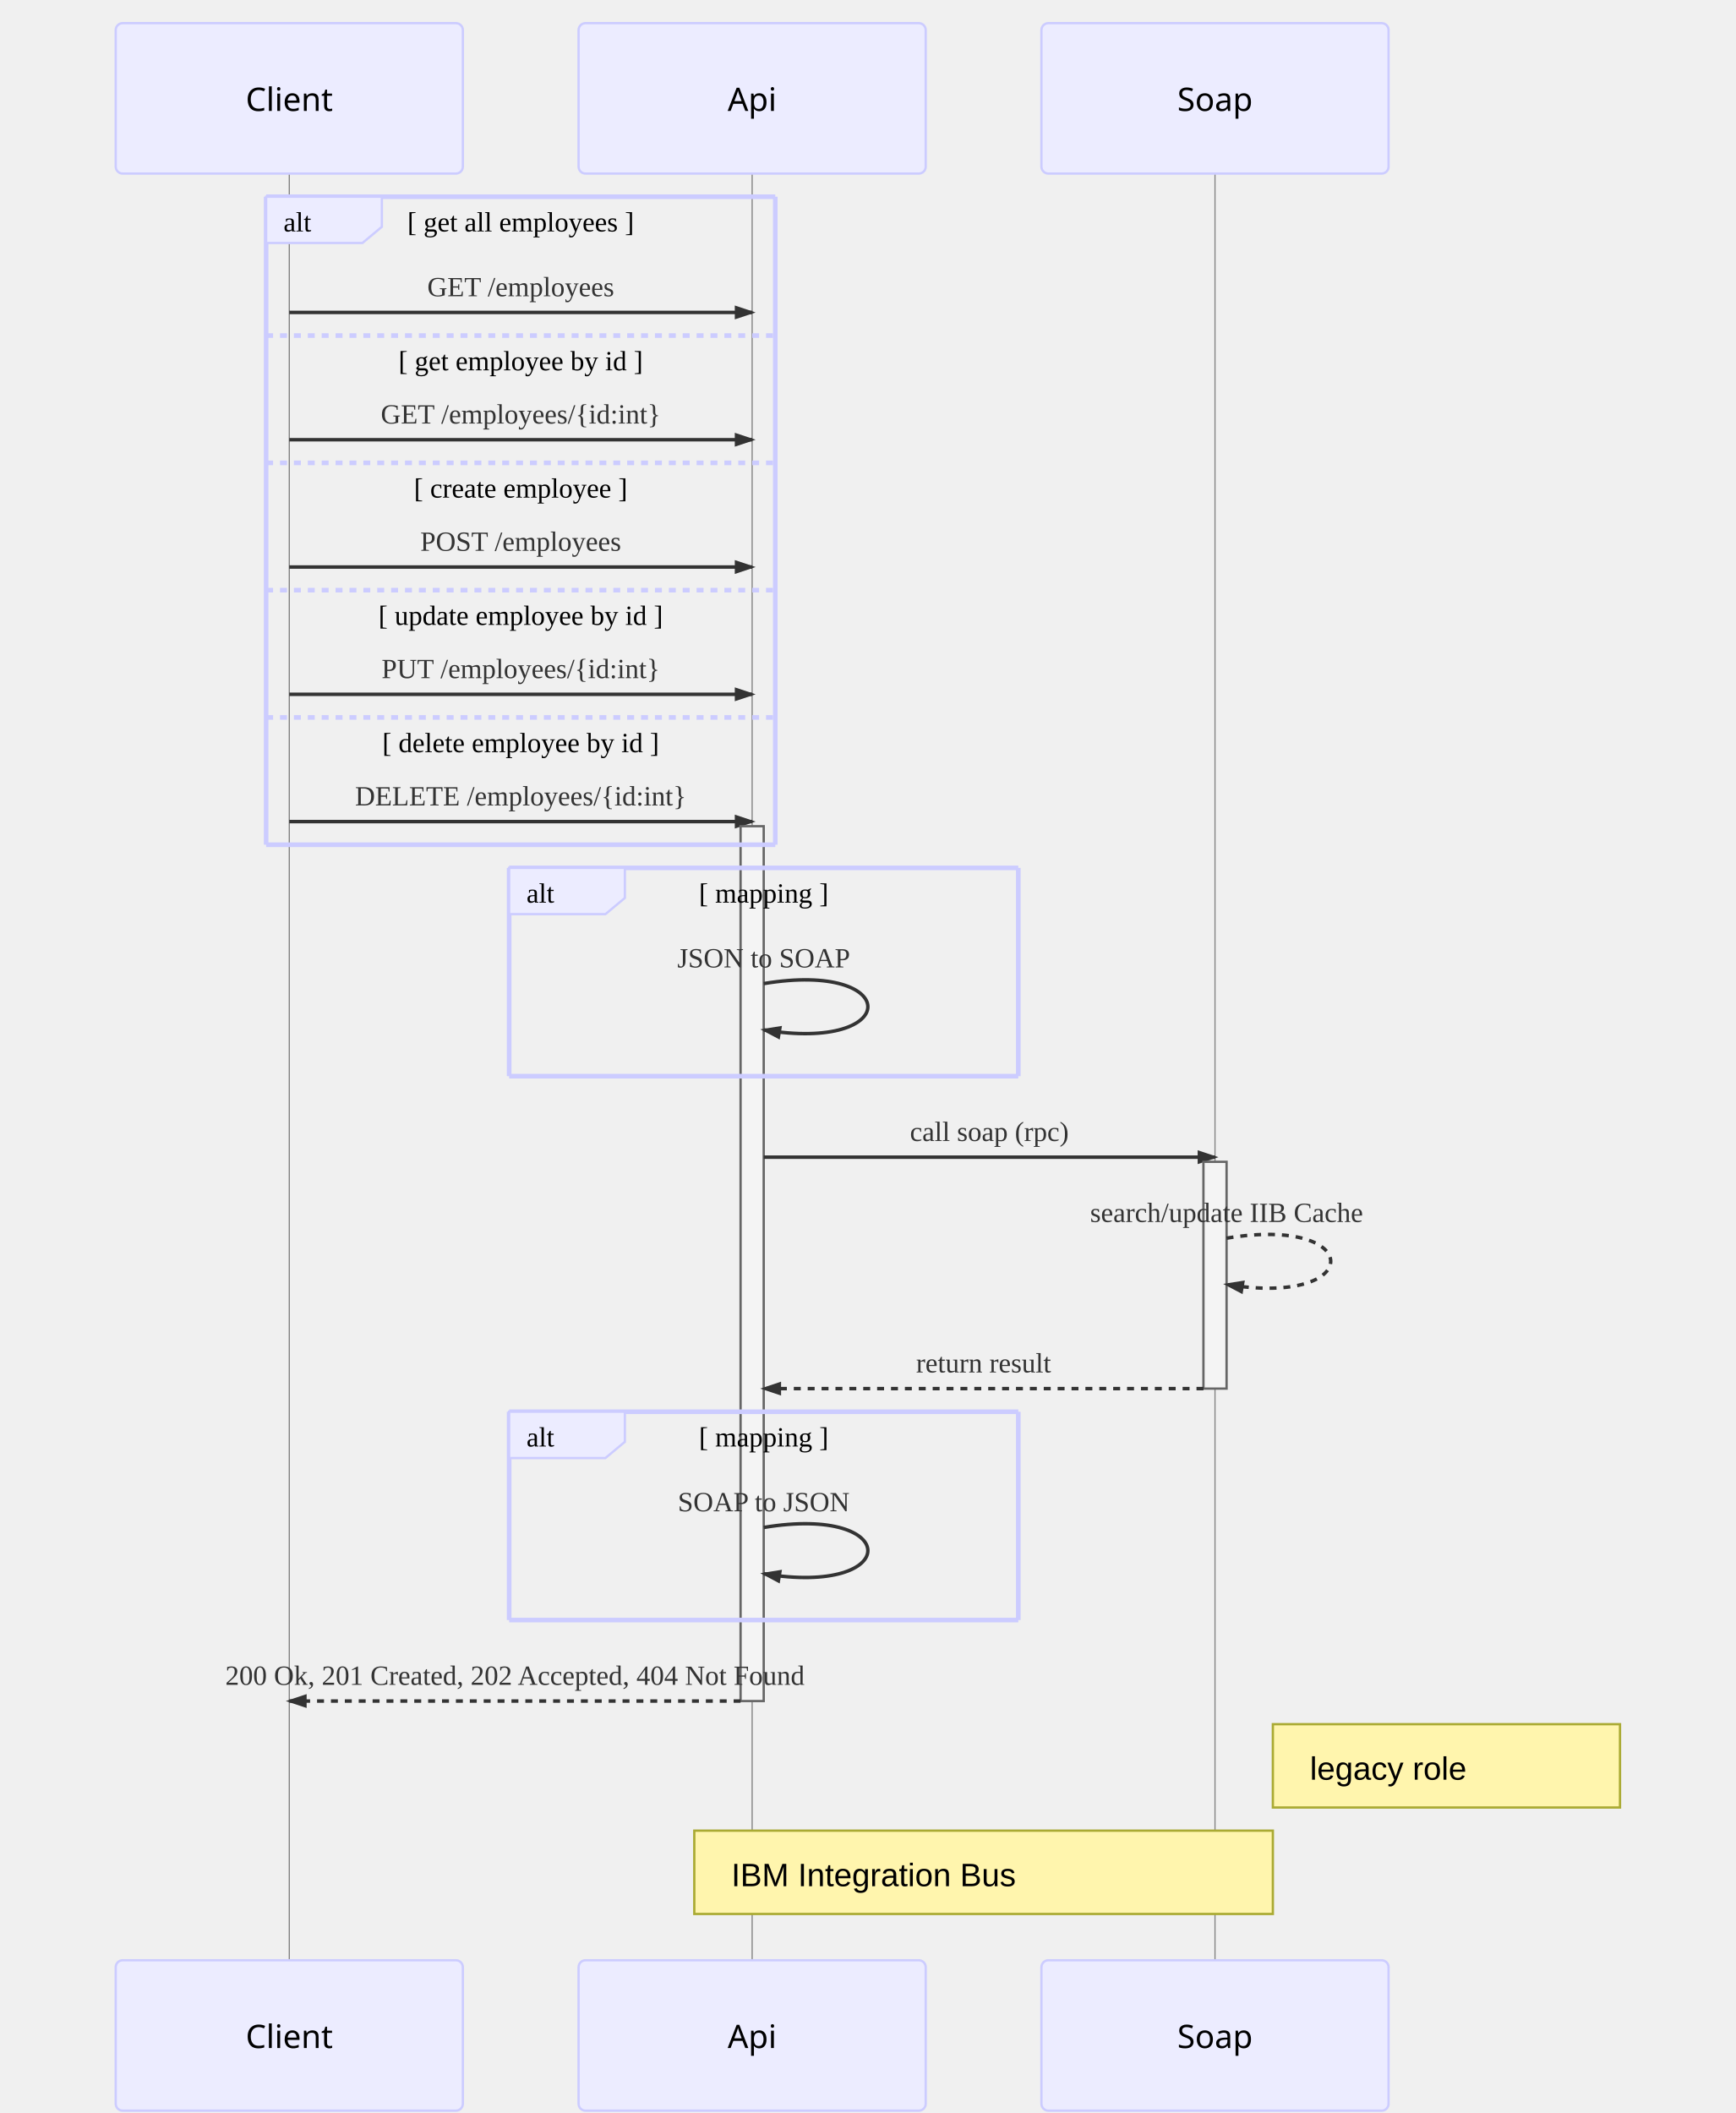
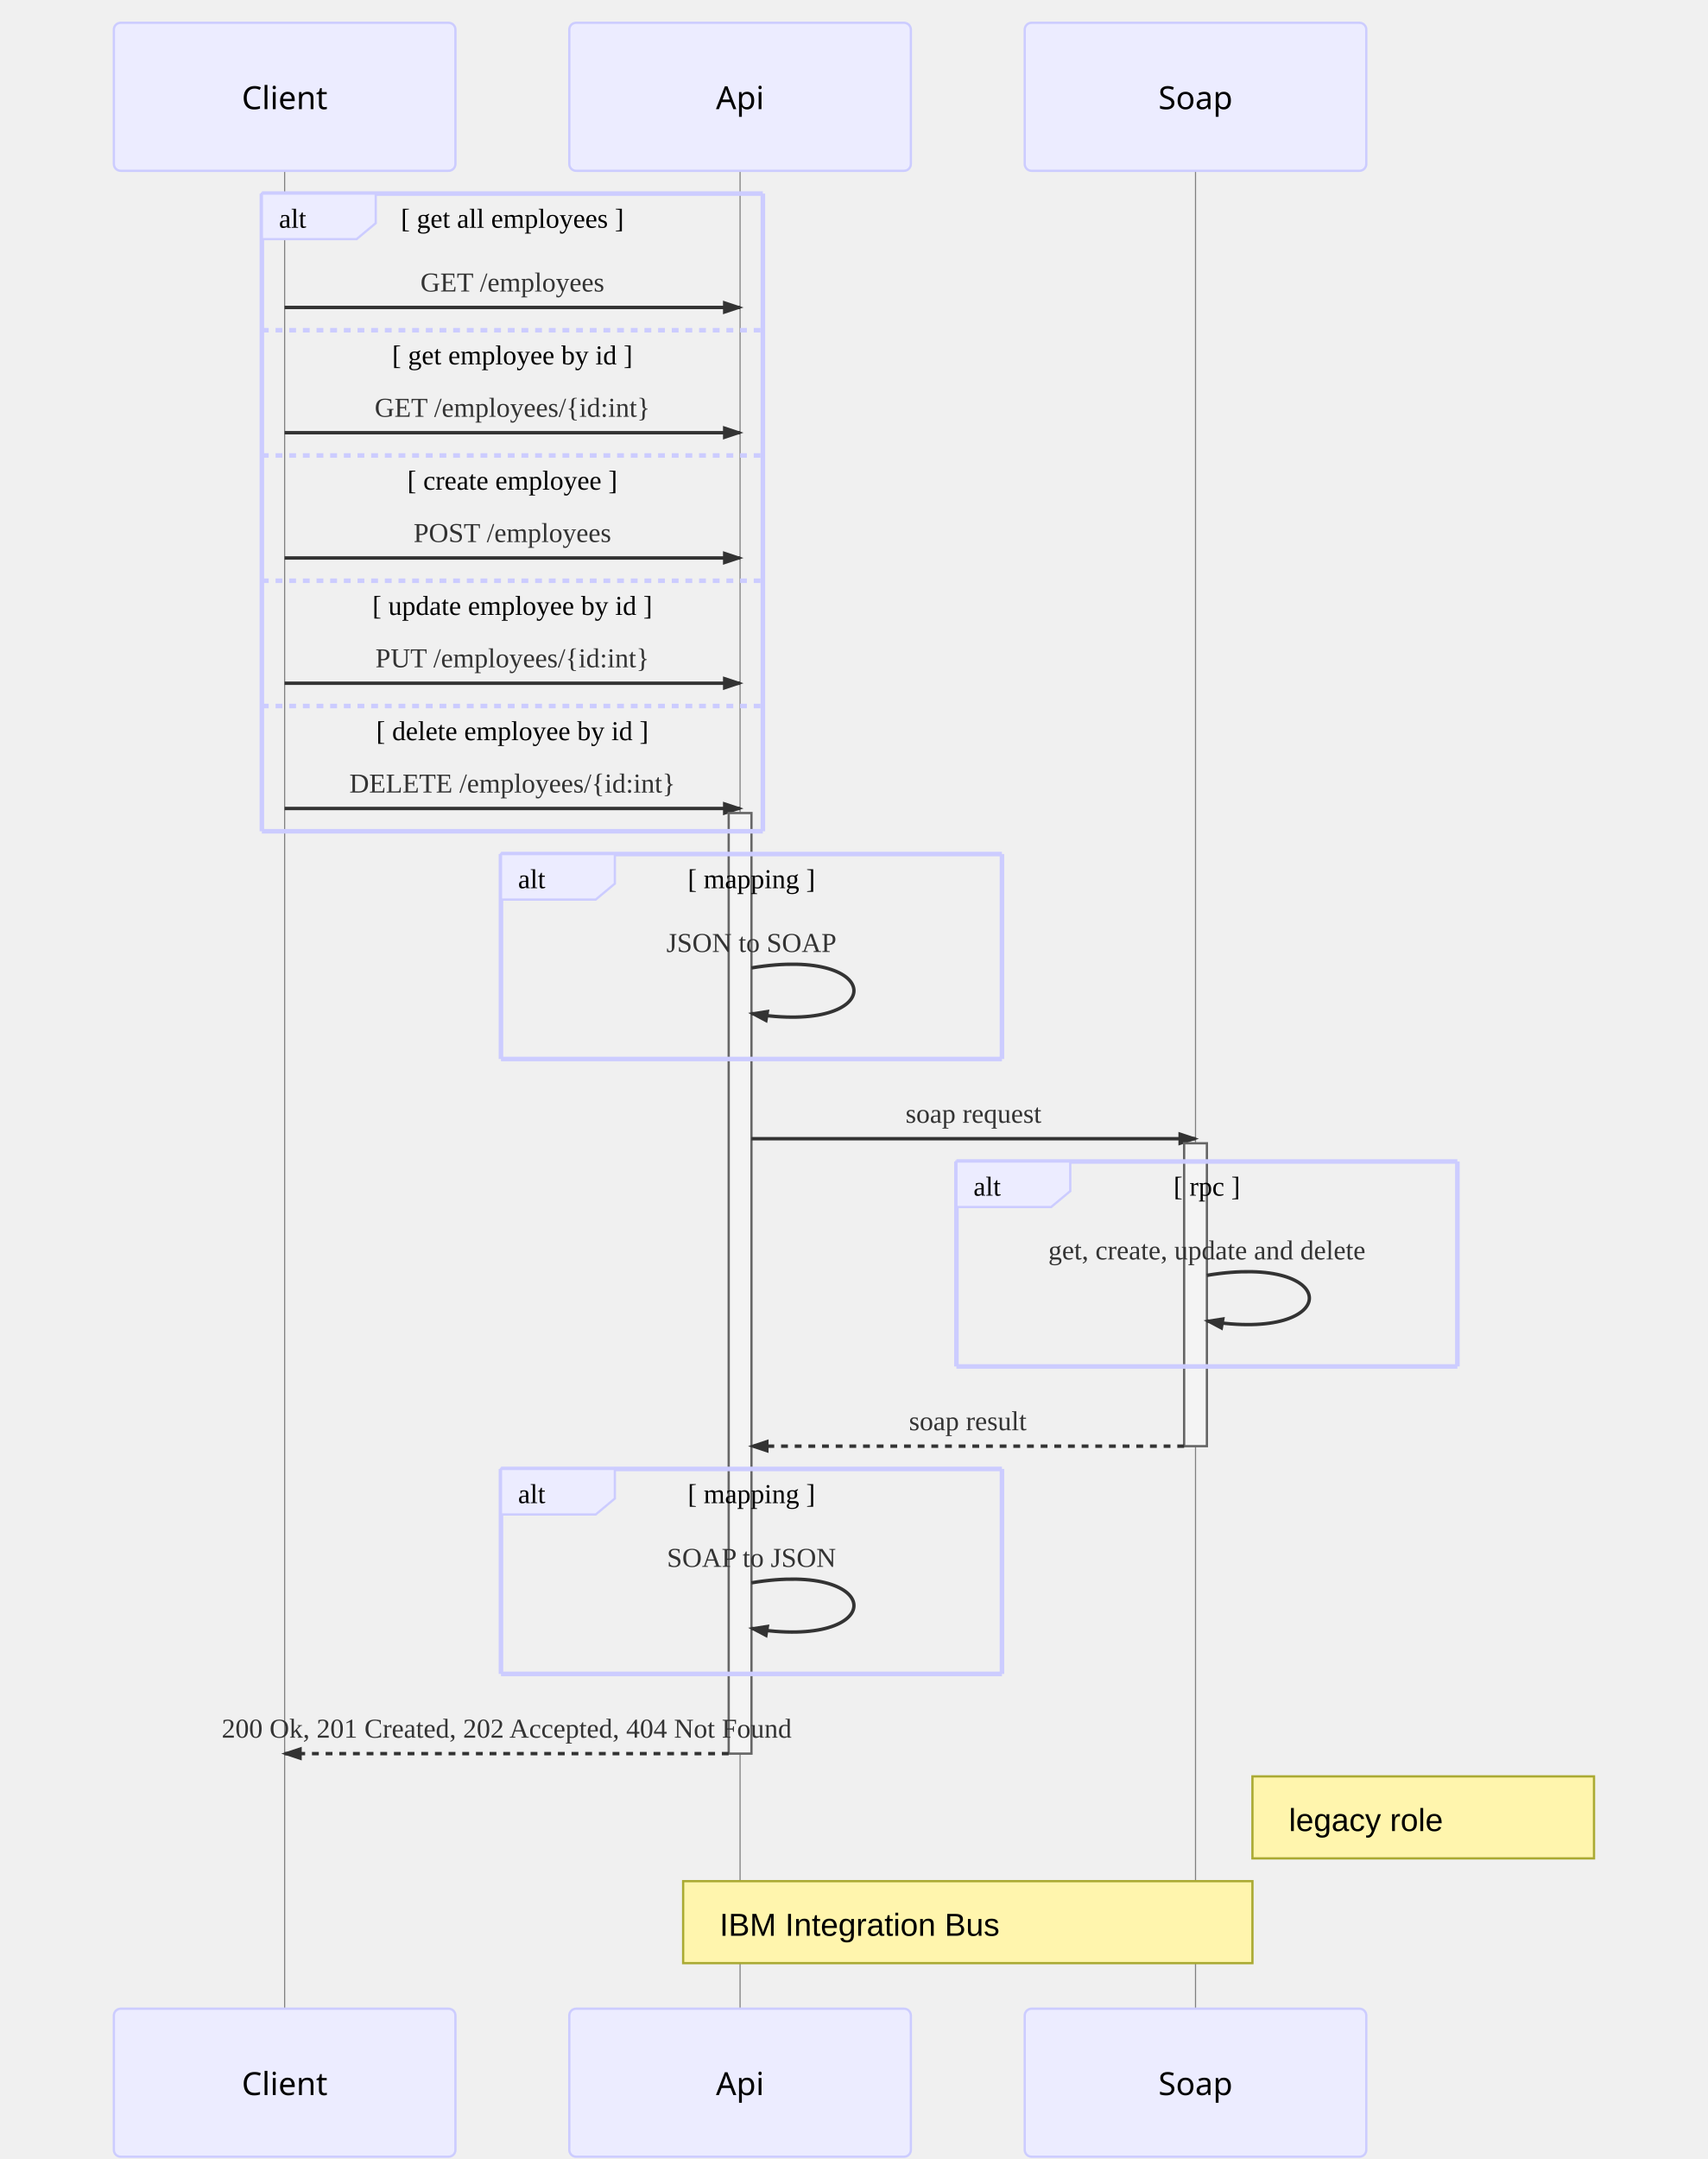
- <svg xmlns="http://www.w3.org/2000/svg" id="mermaid-1557451816513" width="100%" height="100%" style="max-width:750px;" viewBox="-50 -10 750 913">
+ <svg xmlns="http://www.w3.org/2000/svg" id="mermaid-1557452303217" width="100%" height="100%" style="max-width:750px;" viewBox="-50 -10 750 948">
  <style>


- #mermaid-1557451816513 .label {
+ #mermaid-1557452303217 .label {
  font-family: 'trebuchet ms', verdana, arial;
  color: #333; }

- #mermaid-1557451816513 .node rect,
- #mermaid-1557451816513 .node circle,
- #mermaid-1557451816513 .node ellipse,
- #mermaid-1557451816513 .node polygon {
+ #mermaid-1557452303217 .node rect,
+ #mermaid-1557452303217 .node circle,
+ #mermaid-1557452303217 .node ellipse,
+ #mermaid-1557452303217 .node polygon {
  fill: #ECECFF;
  stroke: #9370DB;
  stroke-width: 1px; }

- #mermaid-1557451816513 .node.clickable {
+ #mermaid-1557452303217 .node.clickable {
  cursor: pointer; }

- #mermaid-1557451816513 .arrowheadPath {
+ #mermaid-1557452303217 .arrowheadPath {
  fill: #333333; }

- #mermaid-1557451816513 .edgePath .path {
+ #mermaid-1557452303217 .edgePath .path {
  stroke: #333333;
  stroke-width: 1.5px; }

- #mermaid-1557451816513 .edgeLabel {
+ #mermaid-1557452303217 .edgeLabel {
  background-color: #e8e8e8; }

- #mermaid-1557451816513 .cluster rect {
+ #mermaid-1557452303217 .cluster rect {
  fill: #ffffde !important;
  stroke: #aaaa33 !important;
  stroke-width: 1px !important; }

- #mermaid-1557451816513 .cluster text {
+ #mermaid-1557452303217 .cluster text {
  fill: #333; }

- #mermaid-1557451816513 div.mermaidTooltip {
+ #mermaid-1557452303217 div.mermaidTooltip {
  position: absolute;
  text-align: center;
  max-width: 200px;
  padding: 2px;
  font-family: 'trebuchet ms', verdana, arial;
  font-size: 12px;
  background: #ffffde;
  border: 1px solid #aaaa33;
  border-radius: 2px;
  pointer-events: none;
  z-index: 100; }

- #mermaid-1557451816513 .actor {
+ #mermaid-1557452303217 .actor {
  stroke: #CCCCFF;
  fill: #ECECFF; }

- #mermaid-1557451816513 text.actor {
+ #mermaid-1557452303217 text.actor {
  fill: black;
  stroke: none; }

- #mermaid-1557451816513 .actor-line {
+ #mermaid-1557452303217 .actor-line {
  stroke: grey; }

- #mermaid-1557451816513 .messageLine0 {
+ #mermaid-1557452303217 .messageLine0 {
  stroke-width: 1.5;
  stroke-dasharray: '2 2';
  stroke: #333; }

- #mermaid-1557451816513 .messageLine1 {
+ #mermaid-1557452303217 .messageLine1 {
  stroke-width: 1.5;
  stroke-dasharray: '2 2';
  stroke: #333; }

- #mermaid-1557451816513 #arrowhead {
+ #mermaid-1557452303217 #arrowhead {
  fill: #333; }

- #mermaid-1557451816513 #crosshead path {
+ #mermaid-1557452303217 #crosshead path {
  fill: #333 !important;
  stroke: #333 !important; }

- #mermaid-1557451816513 .messageText {
+ #mermaid-1557452303217 .messageText {
  fill: #333;
  stroke: none; }

- #mermaid-1557451816513 .labelBox {
+ #mermaid-1557452303217 .labelBox {
  stroke: #CCCCFF;
  fill: #ECECFF; }

- #mermaid-1557451816513 .labelText {
+ #mermaid-1557452303217 .labelText {
  fill: black;
  stroke: none; }

- #mermaid-1557451816513 .loopText {
+ #mermaid-1557452303217 .loopText {
  fill: black;
  stroke: none; }

- #mermaid-1557451816513 .loopLine {
+ #mermaid-1557452303217 .loopLine {
  stroke-width: 2;
  stroke-dasharray: '2 2';
  stroke: #CCCCFF; }

- #mermaid-1557451816513 .note {
+ #mermaid-1557452303217 .note {
  stroke: #aaaa33;
  fill: #fff5ad; }

- #mermaid-1557451816513 .noteText {
+ #mermaid-1557452303217 .noteText {
  fill: black;
  stroke: none;
  font-family: 'trebuchet ms', verdana, arial;
  font-size: 14px; }

- #mermaid-1557451816513 .activation0 {
+ #mermaid-1557452303217 .activation0 {
  fill: #f4f4f4;
  stroke: #666; }

- #mermaid-1557451816513 .activation1 {
+ #mermaid-1557452303217 .activation1 {
  fill: #f4f4f4;
  stroke: #666; }

- #mermaid-1557451816513 .activation2 {
+ #mermaid-1557452303217 .activation2 {
  fill: #f4f4f4;
  stroke: #666; }


- #mermaid-1557451816513 .section {
+ #mermaid-1557452303217 .section {
  stroke: none;
  opacity: 0.2; }

- #mermaid-1557451816513 .section0 {
+ #mermaid-1557452303217 .section0 {
  fill: rgba(102, 102, 255, 0.49); }

- #mermaid-1557451816513 .section2 {
+ #mermaid-1557452303217 .section2 {
  fill: #fff400; }

- #mermaid-1557451816513 .section1,
- #mermaid-1557451816513 .section3 {
+ #mermaid-1557452303217 .section1,
+ #mermaid-1557452303217 .section3 {
  fill: white;
  opacity: 0.2; }

- #mermaid-1557451816513 .sectionTitle0 {
+ #mermaid-1557452303217 .sectionTitle0 {
  fill: #333; }

- #mermaid-1557451816513 .sectionTitle1 {
+ #mermaid-1557452303217 .sectionTitle1 {
  fill: #333; }

- #mermaid-1557451816513 .sectionTitle2 {
+ #mermaid-1557452303217 .sectionTitle2 {
  fill: #333; }

- #mermaid-1557451816513 .sectionTitle3 {
+ #mermaid-1557452303217 .sectionTitle3 {
  fill: #333; }

- #mermaid-1557451816513 .sectionTitle {
+ #mermaid-1557452303217 .sectionTitle {
  text-anchor: start;
  font-size: 11px;
  text-height: 14px; }


- #mermaid-1557451816513 .grid .tick {
+ #mermaid-1557452303217 .grid .tick {
  stroke: lightgrey;
  opacity: 0.3;
  shape-rendering: crispEdges; }

- #mermaid-1557451816513 .grid path {
+ #mermaid-1557452303217 .grid path {
  stroke-width: 0; }


- #mermaid-1557451816513 .today {
+ #mermaid-1557452303217 .today {
  fill: none;
  stroke: red;
  stroke-width: 2px; }



- #mermaid-1557451816513 .task {
+ #mermaid-1557452303217 .task {
  stroke-width: 2; }

- #mermaid-1557451816513 .taskText {
+ #mermaid-1557452303217 .taskText {
  text-anchor: middle;
  font-size: 11px; }

- #mermaid-1557451816513 .taskTextOutsideRight {
+ #mermaid-1557452303217 .taskTextOutsideRight {
  fill: black;
  text-anchor: start;
  font-size: 11px; }

- #mermaid-1557451816513 .taskTextOutsideLeft {
+ #mermaid-1557452303217 .taskTextOutsideLeft {
  fill: black;
  text-anchor: end;
  font-size: 11px; }


- #mermaid-1557451816513 .taskText0,
- #mermaid-1557451816513 .taskText1,
- #mermaid-1557451816513 .taskText2,
- #mermaid-1557451816513 .taskText3 {
+ #mermaid-1557452303217 .taskText0,
+ #mermaid-1557452303217 .taskText1,
+ #mermaid-1557452303217 .taskText2,
+ #mermaid-1557452303217 .taskText3 {
  fill: white; }

- #mermaid-1557451816513 .task0,
- #mermaid-1557451816513 .task1,
- #mermaid-1557451816513 .task2,
- #mermaid-1557451816513 .task3 {
+ #mermaid-1557452303217 .task0,
+ #mermaid-1557452303217 .task1,
+ #mermaid-1557452303217 .task2,
+ #mermaid-1557452303217 .task3 {
  fill: #8a90dd;
  stroke: #534fbc; }

- #mermaid-1557451816513 .taskTextOutside0,
- #mermaid-1557451816513 .taskTextOutside2 {
+ #mermaid-1557452303217 .taskTextOutside0,
+ #mermaid-1557452303217 .taskTextOutside2 {
  fill: black; }

- #mermaid-1557451816513 .taskTextOutside1,
- #mermaid-1557451816513 .taskTextOutside3 {
+ #mermaid-1557452303217 .taskTextOutside1,
+ #mermaid-1557452303217 .taskTextOutside3 {
  fill: black; }


- #mermaid-1557451816513 .active0,
- #mermaid-1557451816513 .active1,
- #mermaid-1557451816513 .active2,
- #mermaid-1557451816513 .active3 {
+ #mermaid-1557452303217 .active0,
+ #mermaid-1557452303217 .active1,
+ #mermaid-1557452303217 .active2,
+ #mermaid-1557452303217 .active3 {
  fill: #bfc7ff;
  stroke: #534fbc; }

- #mermaid-1557451816513 .activeText0,
- #mermaid-1557451816513 .activeText1,
- #mermaid-1557451816513 .activeText2,
- #mermaid-1557451816513 .activeText3 {
+ #mermaid-1557452303217 .activeText0,
+ #mermaid-1557452303217 .activeText1,
+ #mermaid-1557452303217 .activeText2,
+ #mermaid-1557452303217 .activeText3 {
  fill: black !important; }


- #mermaid-1557451816513 .done0,
- #mermaid-1557451816513 .done1,
- #mermaid-1557451816513 .done2,
- #mermaid-1557451816513 .done3 {
+ #mermaid-1557452303217 .done0,
+ #mermaid-1557452303217 .done1,
+ #mermaid-1557452303217 .done2,
+ #mermaid-1557452303217 .done3 {
  stroke: grey;
  fill: lightgrey;
  stroke-width: 2; }

- #mermaid-1557451816513 .doneText0,
- #mermaid-1557451816513 .doneText1,
- #mermaid-1557451816513 .doneText2,
- #mermaid-1557451816513 .doneText3 {
+ #mermaid-1557452303217 .doneText0,
+ #mermaid-1557452303217 .doneText1,
+ #mermaid-1557452303217 .doneText2,
+ #mermaid-1557452303217 .doneText3 {
  fill: black !important; }


- #mermaid-1557451816513 .crit0,
- #mermaid-1557451816513 .crit1,
- #mermaid-1557451816513 .crit2,
- #mermaid-1557451816513 .crit3 {
+ #mermaid-1557452303217 .crit0,
+ #mermaid-1557452303217 .crit1,
+ #mermaid-1557452303217 .crit2,
+ #mermaid-1557452303217 .crit3 {
  stroke: #ff8888;
  fill: red;
  stroke-width: 2; }

- #mermaid-1557451816513 .activeCrit0,
- #mermaid-1557451816513 .activeCrit1,
- #mermaid-1557451816513 .activeCrit2,
- #mermaid-1557451816513 .activeCrit3 {
+ #mermaid-1557452303217 .activeCrit0,
+ #mermaid-1557452303217 .activeCrit1,
+ #mermaid-1557452303217 .activeCrit2,
+ #mermaid-1557452303217 .activeCrit3 {
  stroke: #ff8888;
  fill: #bfc7ff;
  stroke-width: 2; }

- #mermaid-1557451816513 .doneCrit0,
- #mermaid-1557451816513 .doneCrit1,
- #mermaid-1557451816513 .doneCrit2,
- #mermaid-1557451816513 .doneCrit3 {
+ #mermaid-1557452303217 .doneCrit0,
+ #mermaid-1557452303217 .doneCrit1,
+ #mermaid-1557452303217 .doneCrit2,
+ #mermaid-1557452303217 .doneCrit3 {
  stroke: #ff8888;
  fill: lightgrey;
  stroke-width: 2;
  cursor: pointer;
  shape-rendering: crispEdges; }

- #mermaid-1557451816513 .doneCritText0,
- #mermaid-1557451816513 .doneCritText1,
- #mermaid-1557451816513 .doneCritText2,
- #mermaid-1557451816513 .doneCritText3 {
+ #mermaid-1557452303217 .doneCritText0,
+ #mermaid-1557452303217 .doneCritText1,
+ #mermaid-1557452303217 .doneCritText2,
+ #mermaid-1557452303217 .doneCritText3 {
  fill: black !important; }

- #mermaid-1557451816513 .activeCritText0,
- #mermaid-1557451816513 .activeCritText1,
- #mermaid-1557451816513 .activeCritText2,
- #mermaid-1557451816513 .activeCritText3 {
+ #mermaid-1557452303217 .activeCritText0,
+ #mermaid-1557452303217 .activeCritText1,
+ #mermaid-1557452303217 .activeCritText2,
+ #mermaid-1557452303217 .activeCritText3 {
  fill: black !important; }

- #mermaid-1557451816513 .titleText {
+ #mermaid-1557452303217 .titleText {
  text-anchor: middle;
  font-size: 18px;
  fill: black; }

- #mermaid-1557451816513 g.classGroup text {
+ #mermaid-1557452303217 g.classGroup text {
  fill: #9370DB;
  stroke: none;
  font-family: 'trebuchet ms', verdana, arial;
  font-size: 10px; }

- #mermaid-1557451816513 g.classGroup rect {
+ #mermaid-1557452303217 g.classGroup rect {
  fill: #ECECFF;
  stroke: #9370DB; }

- #mermaid-1557451816513 g.classGroup line {
-   stroke: #9370DB;
-   stroke-width: 1; }
- 
- #mermaid-1557451816513 .classLabel .box {
+ #mermaid-1557452303217 g.classGroup line {
+   stroke: #9370DB;
+   stroke-width: 1; }
+ 
+ #mermaid-1557452303217 .classLabel .box {
  stroke: none;
  stroke-width: 0;
  fill: #ECECFF;
  opacity: 0.5; }

- #mermaid-1557451816513 .classLabel .label {
+ #mermaid-1557452303217 .classLabel .label {
  fill: #9370DB;
  font-size: 10px; }

- #mermaid-1557451816513 .relation {
+ #mermaid-1557452303217 .relation {
  stroke: #9370DB;
  stroke-width: 1;
  fill: none; }

- #mermaid-1557451816513 #compositionStart {
-   fill: #9370DB;
-   stroke: #9370DB;
-   stroke-width: 1; }
- 
- #mermaid-1557451816513 #compositionEnd {
-   fill: #9370DB;
-   stroke: #9370DB;
-   stroke-width: 1; }
- 
- #mermaid-1557451816513 #aggregationStart {
+ #mermaid-1557452303217 #compositionStart {
+   fill: #9370DB;
+   stroke: #9370DB;
+   stroke-width: 1; }
+ 
+ #mermaid-1557452303217 #compositionEnd {
+   fill: #9370DB;
+   stroke: #9370DB;
+   stroke-width: 1; }
+ 
+ #mermaid-1557452303217 #aggregationStart {
  fill: #ECECFF;
  stroke: #9370DB;
  stroke-width: 1; }

- #mermaid-1557451816513 #aggregationEnd {
+ #mermaid-1557452303217 #aggregationEnd {
  fill: #ECECFF;
  stroke: #9370DB;
  stroke-width: 1; }

- #mermaid-1557451816513 #dependencyStart {
-   fill: #9370DB;
-   stroke: #9370DB;
-   stroke-width: 1; }
- 
- #mermaid-1557451816513 #dependencyEnd {
-   fill: #9370DB;
-   stroke: #9370DB;
-   stroke-width: 1; }
- 
- #mermaid-1557451816513 #extensionStart {
-   fill: #9370DB;
-   stroke: #9370DB;
-   stroke-width: 1; }
- 
- #mermaid-1557451816513 #extensionEnd {
-   fill: #9370DB;
-   stroke: #9370DB;
-   stroke-width: 1; }
- 
- #mermaid-1557451816513 .commit-id,
- #mermaid-1557451816513 .commit-msg,
- #mermaid-1557451816513 .branch-label {
+ #mermaid-1557452303217 #dependencyStart {
+   fill: #9370DB;
+   stroke: #9370DB;
+   stroke-width: 1; }
+ 
+ #mermaid-1557452303217 #dependencyEnd {
+   fill: #9370DB;
+   stroke: #9370DB;
+   stroke-width: 1; }
+ 
+ #mermaid-1557452303217 #extensionStart {
+   fill: #9370DB;
+   stroke: #9370DB;
+   stroke-width: 1; }
+ 
+ #mermaid-1557452303217 #extensionEnd {
+   fill: #9370DB;
+   stroke: #9370DB;
+   stroke-width: 1; }
+ 
+ #mermaid-1557452303217 .commit-id,
+ #mermaid-1557452303217 .commit-msg,
+ #mermaid-1557452303217 .branch-label {
  fill: lightgrey;
  color: lightgrey; }
</style>
-   <style>#mermaid-1557451816513 {
+   <style>#mermaid-1557452303217 {
    color: rgba(0, 0, 0, 0.65);
    font: ;
  }</style>
  <g />
  <g>
-     <line id="actor6" x1="75" y1="5" x2="75" y2="902" class="actor-line" stroke-width="0.5px" stroke="#999" />
+     <line id="actor0" x1="75" y1="5" x2="75" y2="937" class="actor-line" stroke-width="0.5px" stroke="#999" />
    <rect x="0" y="0" fill="#eaeaea" stroke="#666" width="150" height="65" rx="3" ry="3" class="actor" />
    <text x="75" y="32.5" dominant-baseline="central" alignment-baseline="central" class="actor" style="text-anchor: middle; font-size: 14px; font-family: Open-Sans, sans-serif;">
      <tspan x="75" dy="0">Client</tspan>
    </text>
  </g>
  <g>
-     <line id="actor7" x1="275" y1="5" x2="275" y2="902" class="actor-line" stroke-width="0.5px" stroke="#999" />
+     <line id="actor1" x1="275" y1="5" x2="275" y2="937" class="actor-line" stroke-width="0.5px" stroke="#999" />
    <rect x="200" y="0" fill="#eaeaea" stroke="#666" width="150" height="65" rx="3" ry="3" class="actor" />
    <text x="275" y="32.5" dominant-baseline="central" alignment-baseline="central" class="actor" style="text-anchor: middle; font-size: 14px; font-family: Open-Sans, sans-serif;">
      <tspan x="275" dy="0">Api</tspan>
    </text>
  </g>
  <g>
-     <line id="actor8" x1="475" y1="5" x2="475" y2="902" class="actor-line" stroke-width="0.5px" stroke="#999" />
+     <line id="actor2" x1="475" y1="5" x2="475" y2="937" class="actor-line" stroke-width="0.5px" stroke="#999" />
    <rect x="400" y="0" fill="#eaeaea" stroke="#666" width="150" height="65" rx="3" ry="3" class="actor" />
    <text x="475" y="32.5" dominant-baseline="central" alignment-baseline="central" class="actor" style="text-anchor: middle; font-size: 14px; font-family: Open-Sans, sans-serif;">
      <tspan x="475" dy="0">Soap</tspan>
    </text>
  </g>
  <defs>
    <marker id="arrowhead" refX="5" refY="2" markerWidth="6" markerHeight="4" orient="auto">
      <path d="M 0,0 V 4 L6,2 Z" />
    </marker>
  </defs>
  <defs>
    <marker id="crosshead" markerWidth="15" markerHeight="8" orient="auto" refX="16" refY="4">
      <path fill="black" stroke="#000000" stroke-width="1px" d="M 9,2 V 6 L16,4 Z" style="stroke-dasharray: 0, 0;" />
      <path fill="none" stroke="#000000" stroke-width="1px" d="M 0,1 L 6,7 M 6,1 L 0,7" style="stroke-dasharray: 0, 0;" />
    </marker>
  </defs>
  <g>
    <text x="175" y="118" class="messageText" style="text-anchor: middle;">GET /employees</text>
    <line x1="75" y1="125" x2="275" y2="125" class="messageLine0" stroke-width="2" stroke="black" marker-end="url(#arrowhead)" style="fill: none;" />
  </g>
  <g>
    <text x="175" y="173" class="messageText" style="text-anchor: middle;">GET /employees/{id:int}</text>
    <line x1="75" y1="180" x2="275" y2="180" class="messageLine0" stroke-width="2" stroke="black" marker-end="url(#arrowhead)" style="fill: none;" />
  </g>
  <g>
    <text x="175" y="228" class="messageText" style="text-anchor: middle;">POST /employees</text>
    <line x1="75" y1="235" x2="275" y2="235" class="messageLine0" stroke-width="2" stroke="black" marker-end="url(#arrowhead)" style="fill: none;" />
  </g>
  <g>
    <text x="175" y="283" class="messageText" style="text-anchor: middle;">PUT /employees/{id:int}</text>
    <line x1="75" y1="290" x2="275" y2="290" class="messageLine0" stroke-width="2" stroke="black" marker-end="url(#arrowhead)" style="fill: none;" />
  </g>
  <g>
    <text x="175" y="338" class="messageText" style="text-anchor: middle;">DELETE /employees/{id:int}</text>
    <line x1="75" y1="345" x2="275" y2="345" class="messageLine0" stroke-width="2" stroke="black" marker-end="url(#arrowhead)" style="fill: none;" />
  </g>
  <g>
-     <rect x="270" y="347" fill="#EDF2AE" stroke="#666" width="10" height="378" rx="0" ry="0" class="activation0" />
+     <rect x="270" y="347" fill="#EDF2AE" stroke="#666" width="10" height="413" rx="0" ry="0" class="activation0" />
  </g>
  <g>
    <line x1="65" y1="75" x2="285" y2="75" class="loopLine" />
    <line x1="285" y1="75" x2="285" y2="355" class="loopLine" />
    <line x1="65" y1="355" x2="285" y2="355" class="loopLine" />
    <line x1="65" y1="75" x2="65" y2="355" class="loopLine" />
    <line x1="65" y1="135" x2="285" y2="135" class="loopLine" style="stroke-dasharray: 3, 3;" />
    <line x1="65" y1="190" x2="285" y2="190" class="loopLine" style="stroke-dasharray: 3, 3;" />
    <line x1="65" y1="245" x2="285" y2="245" class="loopLine" style="stroke-dasharray: 3, 3;" />
    <line x1="65" y1="300" x2="285" y2="300" class="loopLine" style="stroke-dasharray: 3, 3;" />
    <polygon points="65,75 115,75 115,88 106.6,95 65,95" class="labelBox" />
    <text x="72.5" y="90" fill="black" class="labelText">
      <tspan x="72.5" fill="black">alt</tspan>
    </text>
    <text x="175" y="90" fill="black" class="loopText" style="text-anchor: middle;">
      <tspan x="175" fill="black">[ get all employees ]</tspan>
    </text>
    <text x="175" y="150" fill="black" class="loopText" style="text-anchor: middle;">
      <tspan x="175" fill="black">[ get employee by id ]</tspan>
    </text>
    <text x="175" y="205" fill="black" class="loopText" style="text-anchor: middle;">
      <tspan x="175" fill="black">[ create employee  ]</tspan>
    </text>
    <text x="175" y="260" fill="black" class="loopText" style="text-anchor: middle;">
      <tspan x="175" fill="black">[ update employee by id ]</tspan>
    </text>
    <text x="175" y="315" fill="black" class="loopText" style="text-anchor: middle;">
      <tspan x="175" fill="black">[ delete employee by id ]</tspan>
    </text>
  </g>
  <g>
    <text x="280" y="408" class="messageText" style="text-anchor: middle;">JSON to SOAP</text>
    <path d="M 280,415 C 340,405 340,445 280,435" class="messageLine0" stroke-width="2" stroke="black" marker-end="url(#arrowhead)" style="fill: none;" />
  </g>
  <g>
    <line x1="170" y1="365" x2="390" y2="365" class="loopLine" />
    <line x1="390" y1="365" x2="390" y2="455" class="loopLine" />
    <line x1="170" y1="455" x2="390" y2="455" class="loopLine" />
    <line x1="170" y1="365" x2="170" y2="455" class="loopLine" />
    <polygon points="170,365 220,365 220,378 211.6,385 170,385" class="labelBox" />
    <text x="177.5" y="380" fill="black" class="labelText">
      <tspan x="177.5" fill="black">alt</tspan>
    </text>
    <text x="280" y="380" fill="black" class="loopText" style="text-anchor: middle;">
      <tspan x="280" fill="black">[ mapping ]</tspan>
    </text>
  </g>
  <g>
-     <text x="377.5" y="483" class="messageText" style="text-anchor: middle;">call soap (rpc)</text>
+     <text x="377.5" y="483" class="messageText" style="text-anchor: middle;">soap request</text>
    <line x1="280" y1="490" x2="475" y2="490" class="messageLine0" stroke-width="2" stroke="black" marker-end="url(#arrowhead)" style="fill: none;" />
  </g>
  <g>
-     <rect x="470" y="492" fill="#EDF2AE" stroke="#666" width="10" height="98" rx="0" ry="0" class="activation0" />
-   </g>
-   <g>
-     <text x="480" y="518" class="messageText" style="text-anchor: middle;">search/update IIB Cache</text>
-     <path d="M 480,525 C 540,515 540,555 480,545" class="messageLine1" stroke-width="2" stroke="black" marker-end="url(#arrowhead)" style="stroke-dasharray: 3, 3; fill: none;" />
-   </g>
-   <g>
-     <text x="375" y="583" class="messageText" style="text-anchor: middle;">return result</text>
-     <line x1="470" y1="590" x2="280" y2="590" class="messageLine1" stroke-width="2" stroke="black" marker-end="url(#arrowhead)" style="stroke-dasharray: 3, 3; fill: none;" />
-   </g>
-   <g>
-     <text x="280" y="643" class="messageText" style="text-anchor: middle;">SOAP to JSON</text>
-     <path d="M 280,650 C 340,640 340,680 280,670" class="messageLine0" stroke-width="2" stroke="black" marker-end="url(#arrowhead)" style="fill: none;" />
-   </g>
-   <g>
-     <line x1="170" y1="600" x2="390" y2="600" class="loopLine" />
-     <line x1="390" y1="600" x2="390" y2="690" class="loopLine" />
-     <line x1="170" y1="690" x2="390" y2="690" class="loopLine" />
-     <line x1="170" y1="600" x2="170" y2="690" class="loopLine" />
-     <polygon points="170,600 220,600 220,613 211.6,620 170,620" class="labelBox" />
-     <text x="177.5" y="615" fill="black" class="labelText">
+     <rect x="470" y="492" fill="#EDF2AE" stroke="#666" width="10" height="133" rx="0" ry="0" class="activation0" />
+   </g>
+   <g>
+     <text x="480" y="543" class="messageText" style="text-anchor: middle;">get, create, update and delete</text>
+     <path d="M 480,550 C 540,540 540,580 480,570" class="messageLine0" stroke-width="2" stroke="black" marker-end="url(#arrowhead)" style="fill: none;" />
+   </g>
+   <g>
+     <line x1="370" y1="500" x2="590" y2="500" class="loopLine" />
+     <line x1="590" y1="500" x2="590" y2="590" class="loopLine" />
+     <line x1="370" y1="590" x2="590" y2="590" class="loopLine" />
+     <line x1="370" y1="500" x2="370" y2="590" class="loopLine" />
+     <polygon points="370,500 420,500 420,513 411.6,520 370,520" class="labelBox" />
+     <text x="377.5" y="515" fill="black" class="labelText">
+       <tspan x="377.5" fill="black">alt</tspan>
+     </text>
+     <text x="480" y="515" fill="black" class="loopText" style="text-anchor: middle;">
+       <tspan x="480" fill="black">[ rpc ]</tspan>
+     </text>
+   </g>
+   <g>
+     <text x="375" y="618" class="messageText" style="text-anchor: middle;">soap result</text>
+     <line x1="470" y1="625" x2="280" y2="625" class="messageLine1" stroke-width="2" stroke="black" marker-end="url(#arrowhead)" style="stroke-dasharray: 3, 3; fill: none;" />
+   </g>
+   <g>
+     <text x="280" y="678" class="messageText" style="text-anchor: middle;">SOAP to JSON</text>
+     <path d="M 280,685 C 340,675 340,715 280,705" class="messageLine0" stroke-width="2" stroke="black" marker-end="url(#arrowhead)" style="fill: none;" />
+   </g>
+   <g>
+     <line x1="170" y1="635" x2="390" y2="635" class="loopLine" />
+     <line x1="390" y1="635" x2="390" y2="725" class="loopLine" />
+     <line x1="170" y1="725" x2="390" y2="725" class="loopLine" />
+     <line x1="170" y1="635" x2="170" y2="725" class="loopLine" />
+     <polygon points="170,635 220,635 220,648 211.6,655 170,655" class="labelBox" />
+     <text x="177.5" y="650" fill="black" class="labelText">
      <tspan x="177.5" fill="black">alt</tspan>
    </text>
-     <text x="280" y="615" fill="black" class="loopText" style="text-anchor: middle;">
+     <text x="280" y="650" fill="black" class="loopText" style="text-anchor: middle;">
      <tspan x="280" fill="black">[ mapping ]</tspan>
    </text>
  </g>
  <g>
-     <text x="172.5" y="718" class="messageText" style="text-anchor: middle;">200 Ok, 201 Created, 202 Accepted, 404 Not Found</text>
-     <line x1="270" y1="725" x2="75" y2="725" class="messageLine1" stroke-width="2" stroke="black" marker-end="url(#arrowhead)" style="stroke-dasharray: 3, 3; fill: none;" />
-   </g>
-   <g>
-     <rect x="500" y="735" fill="#EDF2AE" stroke="#666" width="150" height="36" rx="0" ry="0" class="note" />
-     <text x="496" y="759" fill="black" class="noteText">
+     <text x="172.5" y="753" class="messageText" style="text-anchor: middle;">200 Ok, 201 Created, 202 Accepted, 404 Not Found</text>
+     <line x1="270" y1="760" x2="75" y2="760" class="messageLine1" stroke-width="2" stroke="black" marker-end="url(#arrowhead)" style="stroke-dasharray: 3, 3; fill: none;" />
+   </g>
+   <g>
+     <rect x="500" y="770" fill="#EDF2AE" stroke="#666" width="150" height="36" rx="0" ry="0" class="note" />
+     <text x="496" y="794" fill="black" class="noteText">
      <tspan x="516" fill="black">legacy role</tspan>
    </text>
  </g>
  <g>
-     <rect x="250" y="781" fill="#EDF2AE" stroke="#666" width="250" height="36" rx="0" ry="0" class="note" />
-     <text x="246" y="805" fill="black" class="noteText">
+     <rect x="250" y="816" fill="#EDF2AE" stroke="#666" width="250" height="36" rx="0" ry="0" class="note" />
+     <text x="246" y="840" fill="black" class="noteText">
      <tspan x="266" fill="black">IBM Integration Bus</tspan>
    </text>
  </g>
  <g>
-     <rect x="0" y="837" fill="#eaeaea" stroke="#666" width="150" height="65" rx="3" ry="3" class="actor" />
-     <text x="75" y="869.5" dominant-baseline="central" alignment-baseline="central" class="actor" style="text-anchor: middle; font-size: 14px; font-family: Open-Sans, sans-serif;">
+     <rect x="0" y="872" fill="#eaeaea" stroke="#666" width="150" height="65" rx="3" ry="3" class="actor" />
+     <text x="75" y="904.5" dominant-baseline="central" alignment-baseline="central" class="actor" style="text-anchor: middle; font-size: 14px; font-family: Open-Sans, sans-serif;">
      <tspan x="75" dy="0">Client</tspan>
    </text>
  </g>
  <g>
-     <rect x="200" y="837" fill="#eaeaea" stroke="#666" width="150" height="65" rx="3" ry="3" class="actor" />
-     <text x="275" y="869.5" dominant-baseline="central" alignment-baseline="central" class="actor" style="text-anchor: middle; font-size: 14px; font-family: Open-Sans, sans-serif;">
+     <rect x="200" y="872" fill="#eaeaea" stroke="#666" width="150" height="65" rx="3" ry="3" class="actor" />
+     <text x="275" y="904.5" dominant-baseline="central" alignment-baseline="central" class="actor" style="text-anchor: middle; font-size: 14px; font-family: Open-Sans, sans-serif;">
      <tspan x="275" dy="0">Api</tspan>
    </text>
  </g>
  <g>
-     <rect x="400" y="837" fill="#eaeaea" stroke="#666" width="150" height="65" rx="3" ry="3" class="actor" />
-     <text x="475" y="869.5" dominant-baseline="central" alignment-baseline="central" class="actor" style="text-anchor: middle; font-size: 14px; font-family: Open-Sans, sans-serif;">
+     <rect x="400" y="872" fill="#eaeaea" stroke="#666" width="150" height="65" rx="3" ry="3" class="actor" />
+     <text x="475" y="904.5" dominant-baseline="central" alignment-baseline="central" class="actor" style="text-anchor: middle; font-size: 14px; font-family: Open-Sans, sans-serif;">
      <tspan x="475" dy="0">Soap</tspan>
    </text>
  </g>
</svg>
